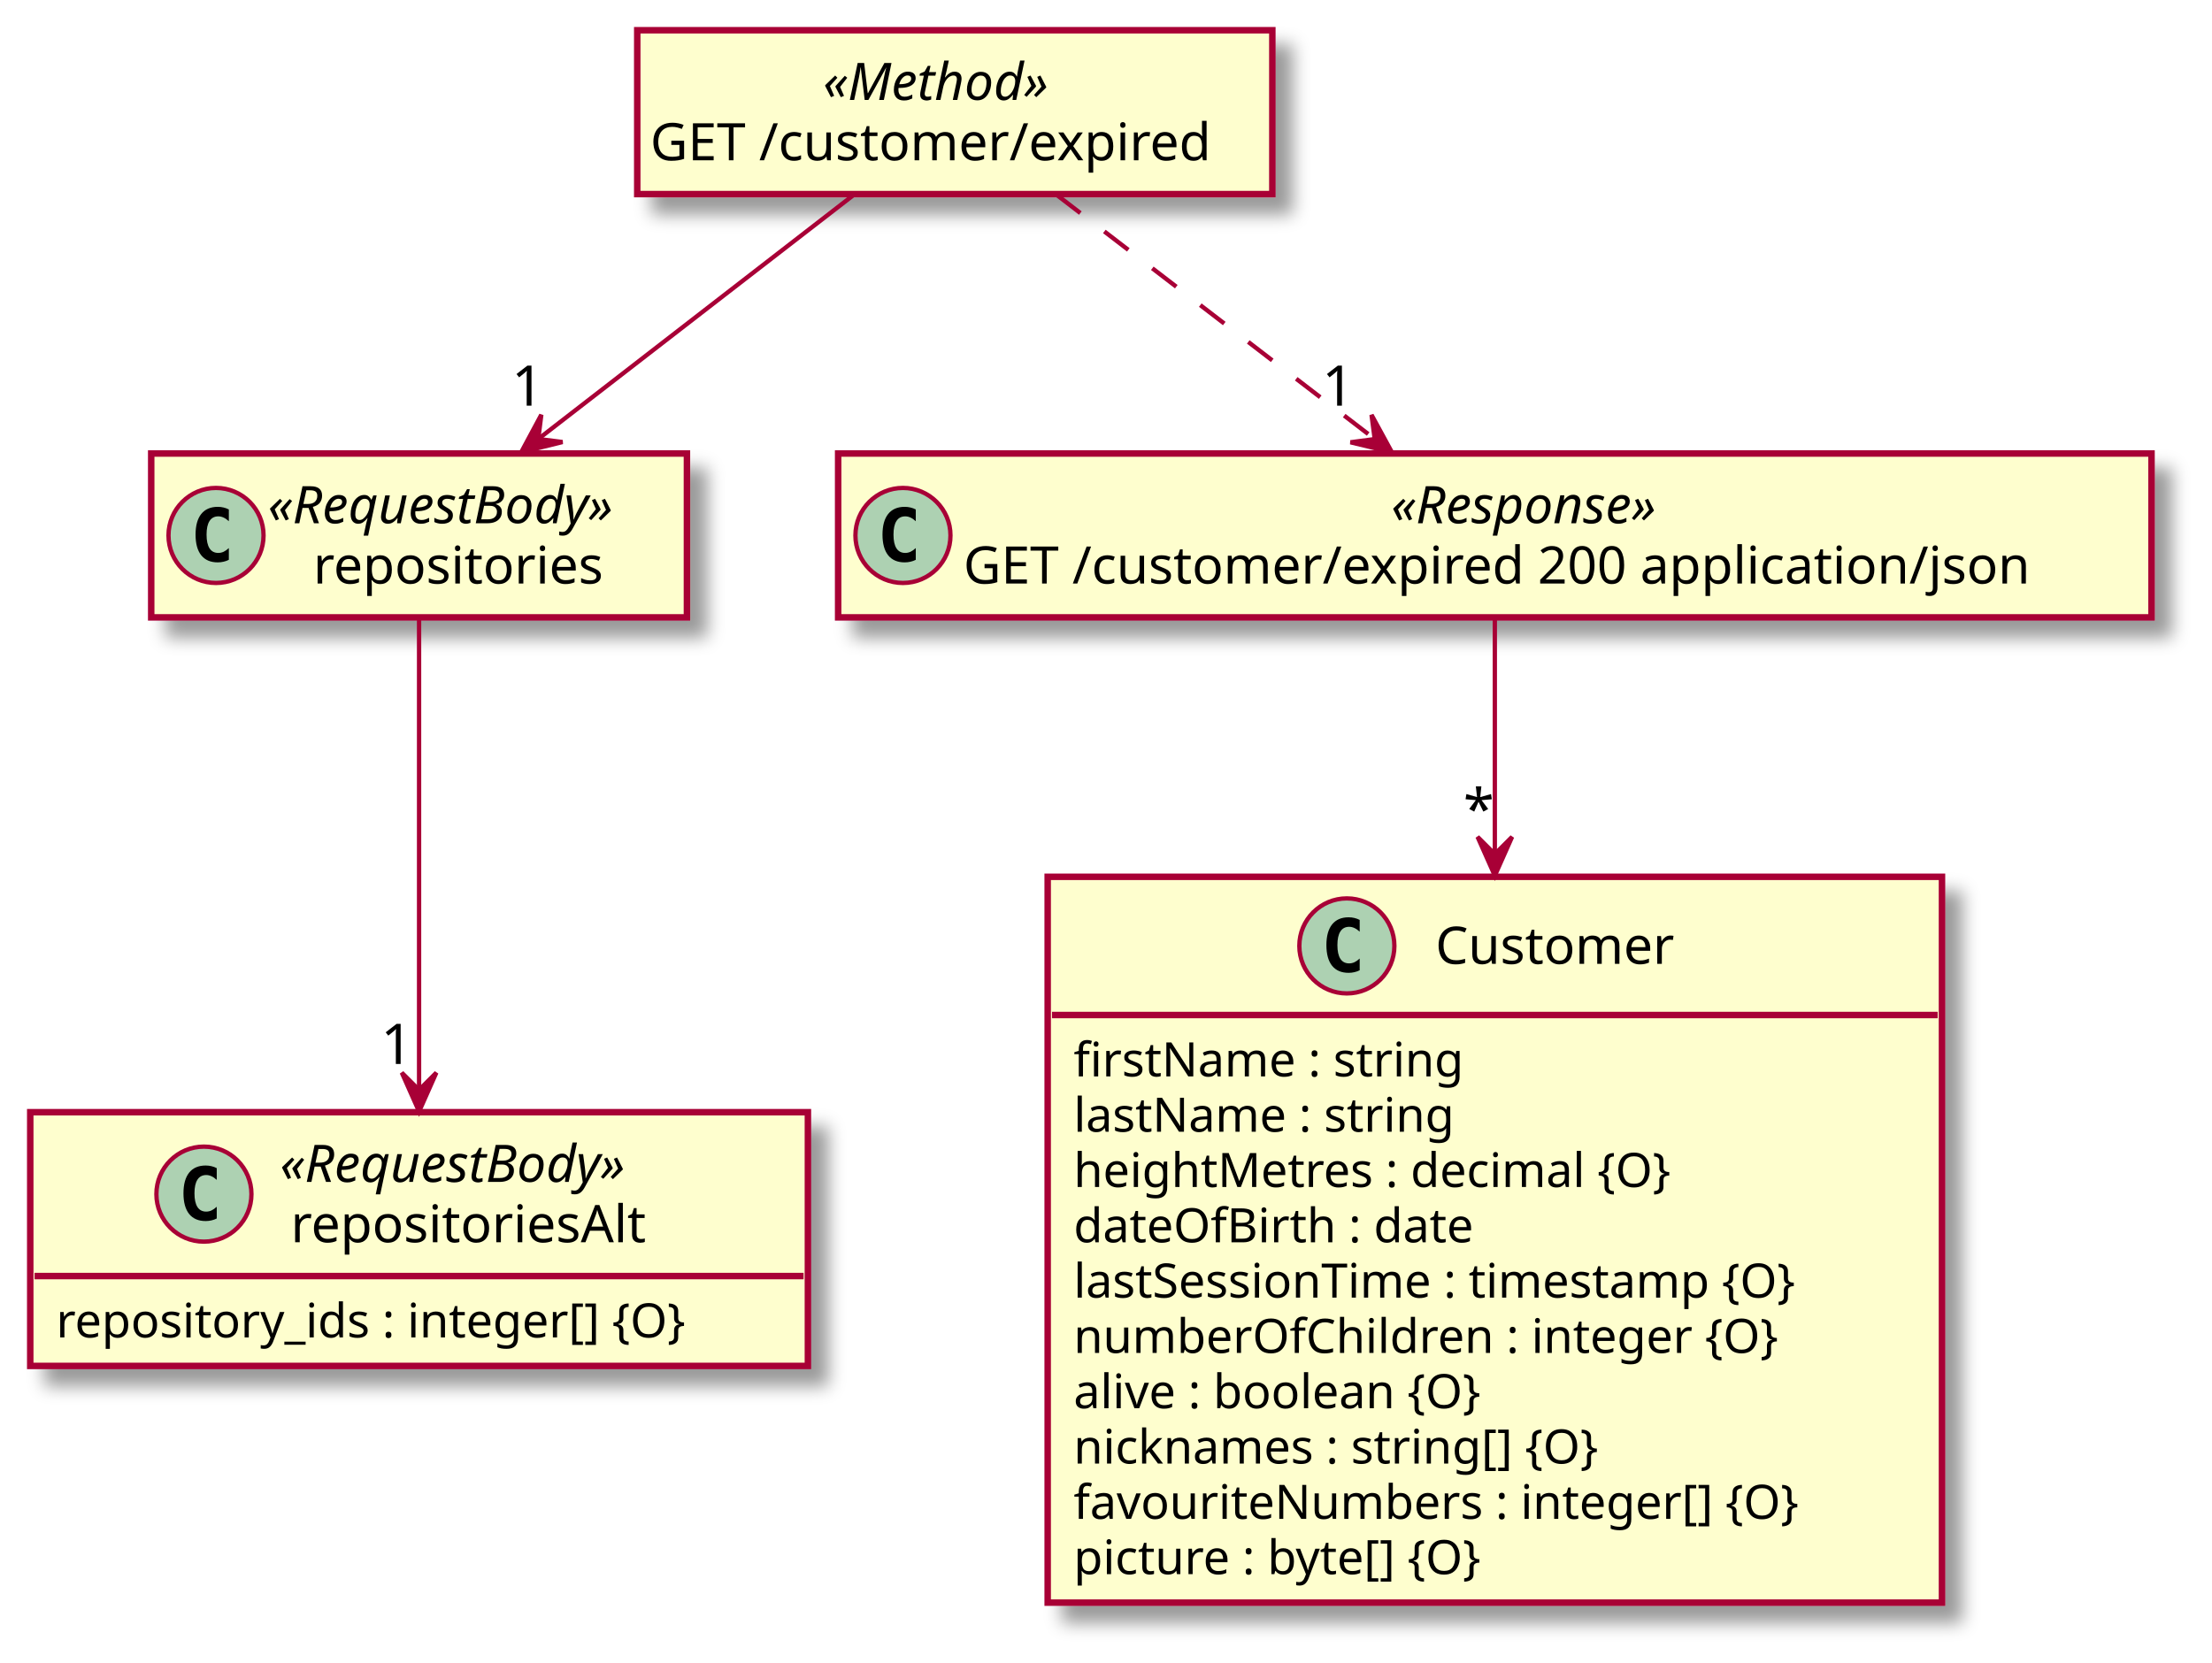
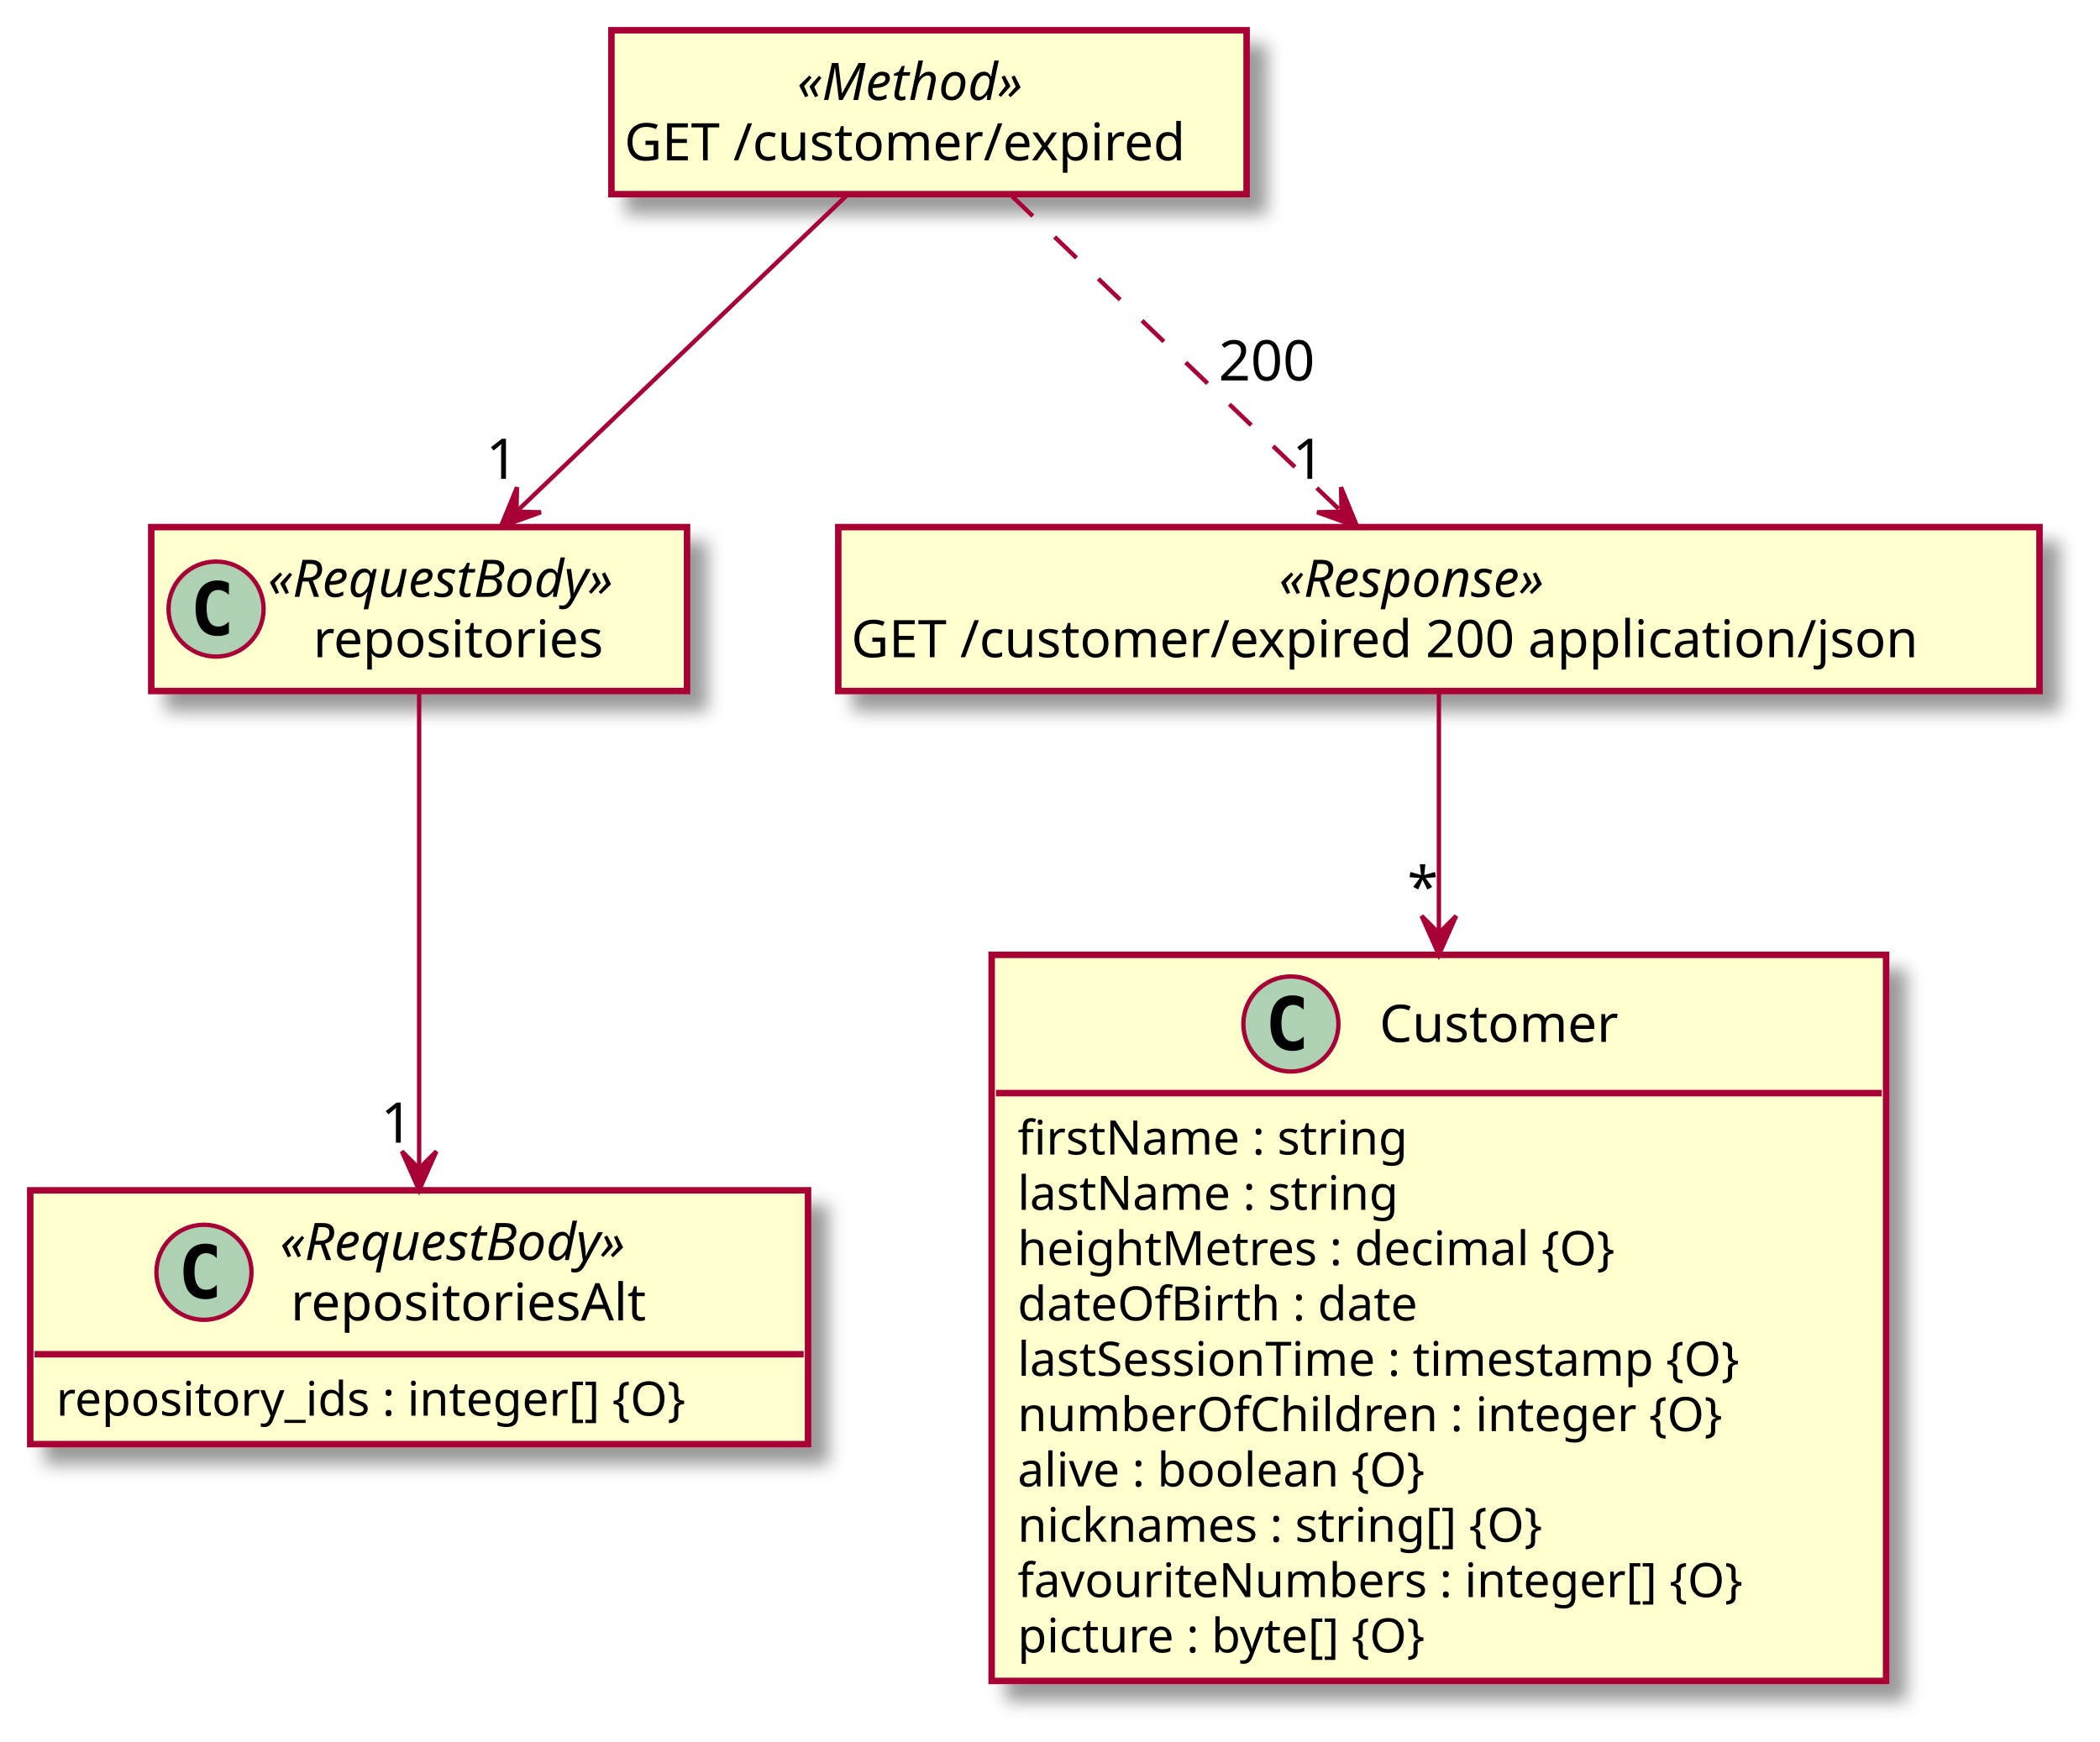
- <svg xmlns="http://www.w3.org/2000/svg" contentScriptType="application/ecmascript" contentStyleType="text/css" height="385px" preserveAspectRatio="none" style="width:512px;height:385px;" version="1.1" viewBox="0 0 512 385" width="512px" zoomAndPan="magnify">
+ <svg xmlns="http://www.w3.org/2000/svg" contentScriptType="application/ecmascript" contentStyleType="text/css" height="403px" preserveAspectRatio="none" style="width:486px;height:403px;" version="1.1" viewBox="0 0 486 403" width="486px" zoomAndPan="magnify">
  <defs>
-     <filter height="300%" id="f1q7pewnl339ta" width="300%" x="-1" y="-1">
+     <filter height="300%" id="fziuk3valdqii" width="300%" x="-1" y="-1">
      <feGaussianBlur result="blurOut" stdDeviation="2.0" />
      <feColorMatrix in="blurOut" result="blurOut2" type="matrix" values="0 0 0 0 0 0 0 0 0 0 0 0 0 0 0 0 0 0 .4 0" />
      <feOffset dx="4.0" dy="4.0" in="blurOut2" result="blurOut3" />
      <feBlend in="SourceGraphic" in2="blurOut3" mode="normal" />
    </filter>
  </defs>
  <g>
-     <rect codeLine="6" fill="#FEFECE" filter="url(#f1q7pewnl339ta)" height="168.047" id="Customer" style="stroke:#A80036;stroke-width:1.5;" width="207" x="242.5" y="203" />
-     <ellipse cx="311.75" cy="219" fill="#ADD1B2" rx="11" ry="11" style="stroke:#A80036;stroke-width:1.0;" />
-     <path d="M314.719,224.641 Q314.141,224.938 313.5,225.078 Q312.859,225.234 312.156,225.234 Q309.656,225.234 308.328,223.594 Q307.016,221.938 307.016,218.812 Q307.016,215.688 308.328,214.031 Q309.656,212.375 312.156,212.375 Q312.859,212.375 313.5,212.531 Q314.156,212.688 314.719,212.984 L314.719,215.703 Q314.094,215.125 313.5,214.859 Q312.906,214.578 312.281,214.578 Q310.938,214.578 310.25,215.656 Q309.562,216.719 309.562,218.812 Q309.562,220.906 310.25,221.984 Q310.938,223.047 312.281,223.047 Q312.906,223.047 313.5,222.781 Q314.094,222.5 314.719,221.922 L314.719,224.641 Z " fill="#000000" />
-     <text fill="#000000" font-family="sans-serif" font-size="12" lengthAdjust="spacing" textLength="60" x="332.25" y="223.154">Customer</text>
-     <line style="stroke:#A80036;stroke-width:1.5;" x1="243.5" x2="448.5" y1="235" y2="235" />
-     <text fill="#000000" font-family="sans-serif" font-size="11" lengthAdjust="spacing" textLength="101" x="248.5" y="249.21">firstName : string</text>
-     <text fill="#000000" font-family="sans-serif" font-size="11" lengthAdjust="spacing" textLength="99" x="248.5" y="262.015">lastName : string</text>
-     <text fill="#000000" font-family="sans-serif" font-size="11" lengthAdjust="spacing" textLength="157" x="248.5" y="274.82">heightMetres : decimal {O}</text>
-     <text fill="#000000" font-family="sans-serif" font-size="11" lengthAdjust="spacing" textLength="102" x="248.5" y="287.625">dateOfBirth : date</text>
-     <text fill="#000000" font-family="sans-serif" font-size="11" lengthAdjust="spacing" textLength="195" x="248.5" y="300.429">lastSessionTime : timestamp {O}</text>
-     <text fill="#000000" font-family="sans-serif" font-size="11" lengthAdjust="spacing" textLength="183" x="248.5" y="313.234">numberOfChildren : integer {O}</text>
-     <text fill="#000000" font-family="sans-serif" font-size="11" lengthAdjust="spacing" textLength="110" x="248.5" y="326.039">alive : boolean {O}</text>
-     <text fill="#000000" font-family="sans-serif" font-size="11" lengthAdjust="spacing" textLength="141" x="248.5" y="338.843">nicknames : string[] {O}</text>
-     <text fill="#000000" font-family="sans-serif" font-size="11" lengthAdjust="spacing" textLength="189" x="248.5" y="351.648">favouriteNumbers : integer[] {O}</text>
-     <text fill="#000000" font-family="sans-serif" font-size="11" lengthAdjust="spacing" textLength="110" x="248.5" y="364.453">picture : byte[] {O}</text>
-     <rect codeLine="19" fill="#FEFECE" filter="url(#f1q7pewnl339ta)" height="37.938" id="repositories" style="stroke:#A80036;stroke-width:1.5;" width="124" x="35" y="105" />
-     <ellipse cx="50" cy="123.969" fill="#ADD1B2" rx="11" ry="11" style="stroke:#A80036;stroke-width:1.0;" />
-     <path d="M52.969,129.609 Q52.391,129.906 51.75,130.047 Q51.109,130.203 50.406,130.203 Q47.906,130.203 46.578,128.562 Q45.266,126.906 45.266,123.781 Q45.266,120.656 46.578,119 Q47.906,117.344 50.406,117.344 Q51.109,117.344 51.75,117.5 Q52.406,117.656 52.969,117.953 L52.969,120.672 Q52.344,120.094 51.75,119.828 Q51.156,119.547 50.531,119.547 Q49.188,119.547 48.5,120.625 Q47.812,121.688 47.812,123.781 Q47.812,125.875 48.5,126.953 Q49.188,128.016 50.531,128.016 Q51.156,128.016 51.75,127.75 Q52.344,127.469 52.969,126.891 L52.969,129.609 Z " fill="#000000" />
-     <text fill="#000000" font-family="sans-serif" font-size="12" font-style="italic" lengthAdjust="spacing" textLength="96" x="62" y="121.139">«RequestBody»</text>
-     <text fill="#000000" font-family="sans-serif" font-size="12" lengthAdjust="spacing" textLength="75" x="72.5" y="135.107">repositories</text>
-     <rect codeLine="22" fill="#FEFECE" filter="url(#f1q7pewnl339ta)" height="58.742" id="repositoriesAlt" style="stroke:#A80036;stroke-width:1.5;" width="180" x="7" y="257.5" />
-     <ellipse cx="47.2" cy="276.469" fill="#ADD1B2" rx="11" ry="11" style="stroke:#A80036;stroke-width:1.0;" />
-     <path d="M50.169,282.109 Q49.591,282.406 48.95,282.547 Q48.309,282.703 47.606,282.703 Q45.106,282.703 43.778,281.062 Q42.466,279.406 42.466,276.281 Q42.466,273.156 43.778,271.5 Q45.106,269.844 47.606,269.844 Q48.309,269.844 48.95,270 Q49.606,270.156 50.169,270.453 L50.169,273.172 Q49.544,272.594 48.95,272.328 Q48.356,272.047 47.731,272.047 Q46.388,272.047 45.7,273.125 Q45.013,274.188 45.013,276.281 Q45.013,278.375 45.7,279.453 Q46.388,280.516 47.731,280.516 Q48.356,280.516 48.95,280.25 Q49.544,279.969 50.169,279.391 L50.169,282.109 Z " fill="#000000" />
-     <text fill="#000000" font-family="sans-serif" font-size="12" font-style="italic" lengthAdjust="spacing" textLength="96" x="64.8" y="273.639">«RequestBody»</text>
-     <text fill="#000000" font-family="sans-serif" font-size="12" lengthAdjust="spacing" textLength="91" x="67.3" y="287.607">repositoriesAlt</text>
-     <line style="stroke:#A80036;stroke-width:1.5;" x1="8" x2="186" y1="295.438" y2="295.438" />
-     <text fill="#000000" font-family="sans-serif" font-size="11" lengthAdjust="spacing" textLength="168" x="13" y="309.648">repository_ids : integer[] {O}</text>
-     <rect codeLine="26" fill="#FEFECE" filter="url(#f1q7pewnl339ta)" height="37.938" id="GET /customer/expired" style="stroke:#A80036;stroke-width:1.5;" width="147" x="147.5" y="7" />
-     <text fill="#000000" font-family="sans-serif" font-size="12" font-style="italic" lengthAdjust="spacing" textLength="61" x="190.5" y="23.139">«Method»</text>
-     <text fill="#000000" font-family="sans-serif" font-size="12" lengthAdjust="spacing" textLength="141" x="150.5" y="37.107">GET /customer/expired</text>
-     <rect codeLine="29" fill="#FEFECE" filter="url(#f1q7pewnl339ta)" height="37.938" id="GET /customer/expired 200 application/json" style="stroke:#A80036;stroke-width:1.5;" width="304" x="194" y="105" />
-     <ellipse cx="209" cy="123.969" fill="#ADD1B2" rx="11" ry="11" style="stroke:#A80036;stroke-width:1.0;" />
-     <path d="M211.969,129.609 Q211.391,129.906 210.75,130.047 Q210.109,130.203 209.406,130.203 Q206.906,130.203 205.578,128.562 Q204.266,126.906 204.266,123.781 Q204.266,120.656 205.578,119 Q206.906,117.344 209.406,117.344 Q210.109,117.344 210.75,117.5 Q211.406,117.656 211.969,117.953 L211.969,120.672 Q211.344,120.094 210.75,119.828 Q210.156,119.547 209.531,119.547 Q208.188,119.547 207.5,120.625 Q206.812,121.688 206.812,123.781 Q206.812,125.875 207.5,126.953 Q208.188,128.016 209.531,128.016 Q210.156,128.016 210.75,127.75 Q211.344,127.469 211.969,126.891 L211.969,129.609 Z " fill="#000000" />
-     <text fill="#000000" font-family="sans-serif" font-size="12" font-style="italic" lengthAdjust="spacing" textLength="74" x="322" y="121.139">«Response»</text>
-     <text fill="#000000" font-family="sans-serif" font-size="12" lengthAdjust="spacing" textLength="272" x="223" y="135.107">GET /customer/expired 200 application/json</text>
-     <path codeLine="32" d="M97,143.16 C97,169.54 97,218.95 97,252.17 " fill="none" id="repositories-to-repositoriesAlt" style="stroke:#A80036;stroke-width:1.0;" />
-     <polygon fill="#A80036" points="97,257.35,101,248.35,97,252.35,93,248.35,97,257.35" style="stroke:#A80036;stroke-width:1.0;" />
-     <text fill="#000000" font-family="sans-serif" font-size="13" lengthAdjust="spacing" textLength="8" x="88.125" y="246.333">1</text>
-     <path codeLine="34" d="M346,143.16 C346,156.94 346,177 346,197.75 " fill="none" id="GET /customer/expired 200 application/json-to-Customer" style="stroke:#A80036;stroke-width:1.0;" />
-     <polygon fill="#A80036" points="346,202.75,350,193.75,346,197.75,342,193.75,346,202.75" style="stroke:#A80036;stroke-width:1.0;" />
-     <text fill="#000000" font-family="sans-serif" font-size="13" lengthAdjust="spacing" textLength="7" x="338.699" y="191.936">*</text>
-     <path codeLine="36" d="M244.51,45.06 C265.42,61.11 296.01,84.61 318.14,101.6 " fill="none" id="GET /customer/expired-to-GET /customer/expired 200 application/json" style="stroke:#A80036;stroke-width:1.0;stroke-dasharray:7.0,7.0;" />
-     <polygon fill="#A80036" points="322.17,104.7,317.459,96.051,318.201,101.659,312.593,102.401,322.17,104.7" style="stroke:#A80036;stroke-width:1.0;" />
-     <text fill="#000000" font-family="sans-serif" font-size="13" lengthAdjust="spacing" textLength="8" x="305.995" y="93.923">1</text>
-     <path codeLine="38" d="M197.68,45.06 C176.94,61.11 146.59,84.61 124.64,101.6 " fill="none" id="GET /customer/expired-to-repositories" style="stroke:#A80036;stroke-width:1.0;" />
-     <polygon fill="#A80036" points="120.64,104.7,130.202,102.341,124.59,101.634,125.297,96.022,120.64,104.7" style="stroke:#A80036;stroke-width:1.0;" />
-     <text fill="#000000" font-family="sans-serif" font-size="13" lengthAdjust="spacing" textLength="8" x="118.409" y="93.923">1</text>
+     <rect codeLine="8" fill="#FEFECE" filter="url(#fziuk3valdqii)" height="168.047" id="Customer" style="stroke:#A80036;stroke-width:1.5;" width="207" x="229.5" y="221" />
+     <ellipse cx="298.75" cy="237" fill="#ADD1B2" rx="11" ry="11" style="stroke:#A80036;stroke-width:1.0;" />
+     <path d="M301.719,242.641 Q301.141,242.938 300.5,243.078 Q299.859,243.234 299.156,243.234 Q296.656,243.234 295.328,241.594 Q294.016,239.938 294.016,236.812 Q294.016,233.688 295.328,232.031 Q296.656,230.375 299.156,230.375 Q299.859,230.375 300.5,230.531 Q301.156,230.688 301.719,230.984 L301.719,233.703 Q301.094,233.125 300.5,232.859 Q299.906,232.578 299.281,232.578 Q297.938,232.578 297.25,233.656 Q296.562,234.719 296.562,236.812 Q296.562,238.906 297.25,239.984 Q297.938,241.047 299.281,241.047 Q299.906,241.047 300.5,240.781 Q301.094,240.5 301.719,239.922 L301.719,242.641 Z " fill="#000000" />
+     <text fill="#000000" font-family="sans-serif" font-size="12" lengthAdjust="spacing" textLength="60" x="319.25" y="241.154">Customer</text>
+     <line style="stroke:#A80036;stroke-width:1.5;" x1="230.5" x2="435.5" y1="253" y2="253" />
+     <text fill="#000000" font-family="sans-serif" font-size="11" lengthAdjust="spacing" textLength="101" x="235.5" y="267.21">firstName : string</text>
+     <text fill="#000000" font-family="sans-serif" font-size="11" lengthAdjust="spacing" textLength="99" x="235.5" y="280.015">lastName : string</text>
+     <text fill="#000000" font-family="sans-serif" font-size="11" lengthAdjust="spacing" textLength="157" x="235.5" y="292.82">heightMetres : decimal {O}</text>
+     <text fill="#000000" font-family="sans-serif" font-size="11" lengthAdjust="spacing" textLength="102" x="235.5" y="305.625">dateOfBirth : date</text>
+     <text fill="#000000" font-family="sans-serif" font-size="11" lengthAdjust="spacing" textLength="195" x="235.5" y="318.429">lastSessionTime : timestamp {O}</text>
+     <text fill="#000000" font-family="sans-serif" font-size="11" lengthAdjust="spacing" textLength="183" x="235.5" y="331.234">numberOfChildren : integer {O}</text>
+     <text fill="#000000" font-family="sans-serif" font-size="11" lengthAdjust="spacing" textLength="110" x="235.5" y="344.039">alive : boolean {O}</text>
+     <text fill="#000000" font-family="sans-serif" font-size="11" lengthAdjust="spacing" textLength="141" x="235.5" y="356.843">nicknames : string[] {O}</text>
+     <text fill="#000000" font-family="sans-serif" font-size="11" lengthAdjust="spacing" textLength="189" x="235.5" y="369.648">favouriteNumbers : integer[] {O}</text>
+     <text fill="#000000" font-family="sans-serif" font-size="11" lengthAdjust="spacing" textLength="110" x="235.5" y="382.453">picture : byte[] {O}</text>
+     <rect codeLine="21" fill="#FEFECE" filter="url(#fziuk3valdqii)" height="37.938" id="repositories" style="stroke:#A80036;stroke-width:1.5;" width="124" x="35" y="122" />
+     <ellipse cx="50" cy="140.969" fill="#ADD1B2" rx="11" ry="11" style="stroke:#A80036;stroke-width:1.0;" />
+     <path d="M52.969,146.609 Q52.391,146.906 51.75,147.047 Q51.109,147.203 50.406,147.203 Q47.906,147.203 46.578,145.562 Q45.266,143.906 45.266,140.781 Q45.266,137.656 46.578,136 Q47.906,134.344 50.406,134.344 Q51.109,134.344 51.75,134.5 Q52.406,134.656 52.969,134.953 L52.969,137.672 Q52.344,137.094 51.75,136.828 Q51.156,136.547 50.531,136.547 Q49.188,136.547 48.5,137.625 Q47.812,138.688 47.812,140.781 Q47.812,142.875 48.5,143.953 Q49.188,145.016 50.531,145.016 Q51.156,145.016 51.75,144.75 Q52.344,144.469 52.969,143.891 L52.969,146.609 Z " fill="#000000" />
+     <text fill="#000000" font-family="sans-serif" font-size="12" font-style="italic" lengthAdjust="spacing" textLength="96" x="62" y="138.139">«RequestBody»</text>
+     <text fill="#000000" font-family="sans-serif" font-size="12" lengthAdjust="spacing" textLength="75" x="72.5" y="152.107">repositories</text>
+     <rect codeLine="24" fill="#FEFECE" filter="url(#fziuk3valdqii)" height="58.742" id="repositoriesAlt" style="stroke:#A80036;stroke-width:1.5;" width="180" x="7" y="275.5" />
+     <ellipse cx="47.2" cy="294.469" fill="#ADD1B2" rx="11" ry="11" style="stroke:#A80036;stroke-width:1.0;" />
+     <path d="M50.169,300.109 Q49.591,300.406 48.95,300.547 Q48.309,300.703 47.606,300.703 Q45.106,300.703 43.778,299.062 Q42.466,297.406 42.466,294.281 Q42.466,291.156 43.778,289.5 Q45.106,287.844 47.606,287.844 Q48.309,287.844 48.95,288 Q49.606,288.156 50.169,288.453 L50.169,291.172 Q49.544,290.594 48.95,290.328 Q48.356,290.047 47.731,290.047 Q46.388,290.047 45.7,291.125 Q45.013,292.188 45.013,294.281 Q45.013,296.375 45.7,297.453 Q46.388,298.516 47.731,298.516 Q48.356,298.516 48.95,298.25 Q49.544,297.969 50.169,297.391 L50.169,300.109 Z " fill="#000000" />
+     <text fill="#000000" font-family="sans-serif" font-size="12" font-style="italic" lengthAdjust="spacing" textLength="96" x="64.8" y="291.639">«RequestBody»</text>
+     <text fill="#000000" font-family="sans-serif" font-size="12" lengthAdjust="spacing" textLength="91" x="67.3" y="305.607">repositoriesAlt</text>
+     <line style="stroke:#A80036;stroke-width:1.5;" x1="8" x2="186" y1="313.438" y2="313.438" />
+     <text fill="#000000" font-family="sans-serif" font-size="11" lengthAdjust="spacing" textLength="168" x="13" y="327.648">repository_ids : integer[] {O}</text>
+     <rect codeLine="28" fill="#FEFECE" filter="url(#fziuk3valdqii)" height="37.938" id="GET /customer/expired" style="stroke:#A80036;stroke-width:1.5;" width="147" x="141.5" y="7" />
+     <text fill="#000000" font-family="sans-serif" font-size="12" font-style="italic" lengthAdjust="spacing" textLength="61" x="184.5" y="23.139">«Method»</text>
+     <text fill="#000000" font-family="sans-serif" font-size="12" lengthAdjust="spacing" textLength="141" x="144.5" y="37.107">GET /customer/expired</text>
+     <rect codeLine="31" fill="#FEFECE" filter="url(#fziuk3valdqii)" height="37.938" id="GET /customer/expired 200 application/json" style="stroke:#A80036;stroke-width:1.5;" width="278" x="194" y="122" />
+     <text fill="#000000" font-family="sans-serif" font-size="12" font-style="italic" lengthAdjust="spacing" textLength="74" x="296" y="138.139">«Response»</text>
+     <text fill="#000000" font-family="sans-serif" font-size="12" lengthAdjust="spacing" textLength="272" x="197" y="152.107">GET /customer/expired 200 application/json</text>
+     <path codeLine="34" d="M97,160.27 C97,186.9 97,236.83 97,270.25 " fill="none" id="repositories-to-repositoriesAlt" style="stroke:#A80036;stroke-width:1.0;" />
+     <polygon fill="#A80036" points="97,275.47,101,266.47,97,270.47,93,266.47,97,275.47" style="stroke:#A80036;stroke-width:1.0;" />
+     <text fill="#000000" font-family="sans-serif" font-size="13" lengthAdjust="spacing" textLength="8" x="88.125" y="264.479">1</text>
+     <path codeLine="36" d="M333,160.27 C333,174.29 333,194.77 333,215.89 " fill="none" id="GET /customer/expired 200 application/json-to-Customer" style="stroke:#A80036;stroke-width:1.0;" />
+     <polygon fill="#A80036" points="333,220.99,337,211.99,333,215.99,329,211.99,333,220.99" style="stroke:#A80036;stroke-width:1.0;" />
+     <text fill="#000000" font-family="sans-serif" font-size="13" lengthAdjust="spacing" textLength="7" x="325.688" y="209.911">*</text>
+     <path codeLine="38" d="M233.96,45.16 C254.77,65.09 288.18,97.08 310.36,118.32 " fill="none" id="GET /customer/expired-to-GET /customer/expired 200 application/json" style="stroke:#A80036;stroke-width:1.0;stroke-dasharray:7.0,7.0;" />
+     <polygon fill="#A80036" points="314.09,121.89,310.351,112.778,310.477,118.434,304.821,118.56,314.09,121.89" style="stroke:#A80036;stroke-width:1.0;" />
+     <text fill="#000000" font-family="sans-serif" font-size="13" lengthAdjust="spacing" textLength="24" x="282" y="88.067">200</text>
+     <text fill="#000000" font-family="sans-serif" font-size="13" lengthAdjust="spacing" textLength="8" x="299.074" y="110.838">1</text>
+     <path codeLine="40" d="M196.04,45.16 C175.23,65.09 141.82,97.08 119.64,118.32 " fill="none" id="GET /customer/expired-to-repositories" style="stroke:#A80036;stroke-width:1.0;" />
+     <polygon fill="#A80036" points="115.91,121.89,125.179,118.56,119.523,118.434,119.649,112.778,115.91,121.89" style="stroke:#A80036;stroke-width:1.0;" />
+     <text fill="#000000" font-family="sans-serif" font-size="13" lengthAdjust="spacing" textLength="8" x="112.476" y="110.838">1</text>
  </g>
</svg>
